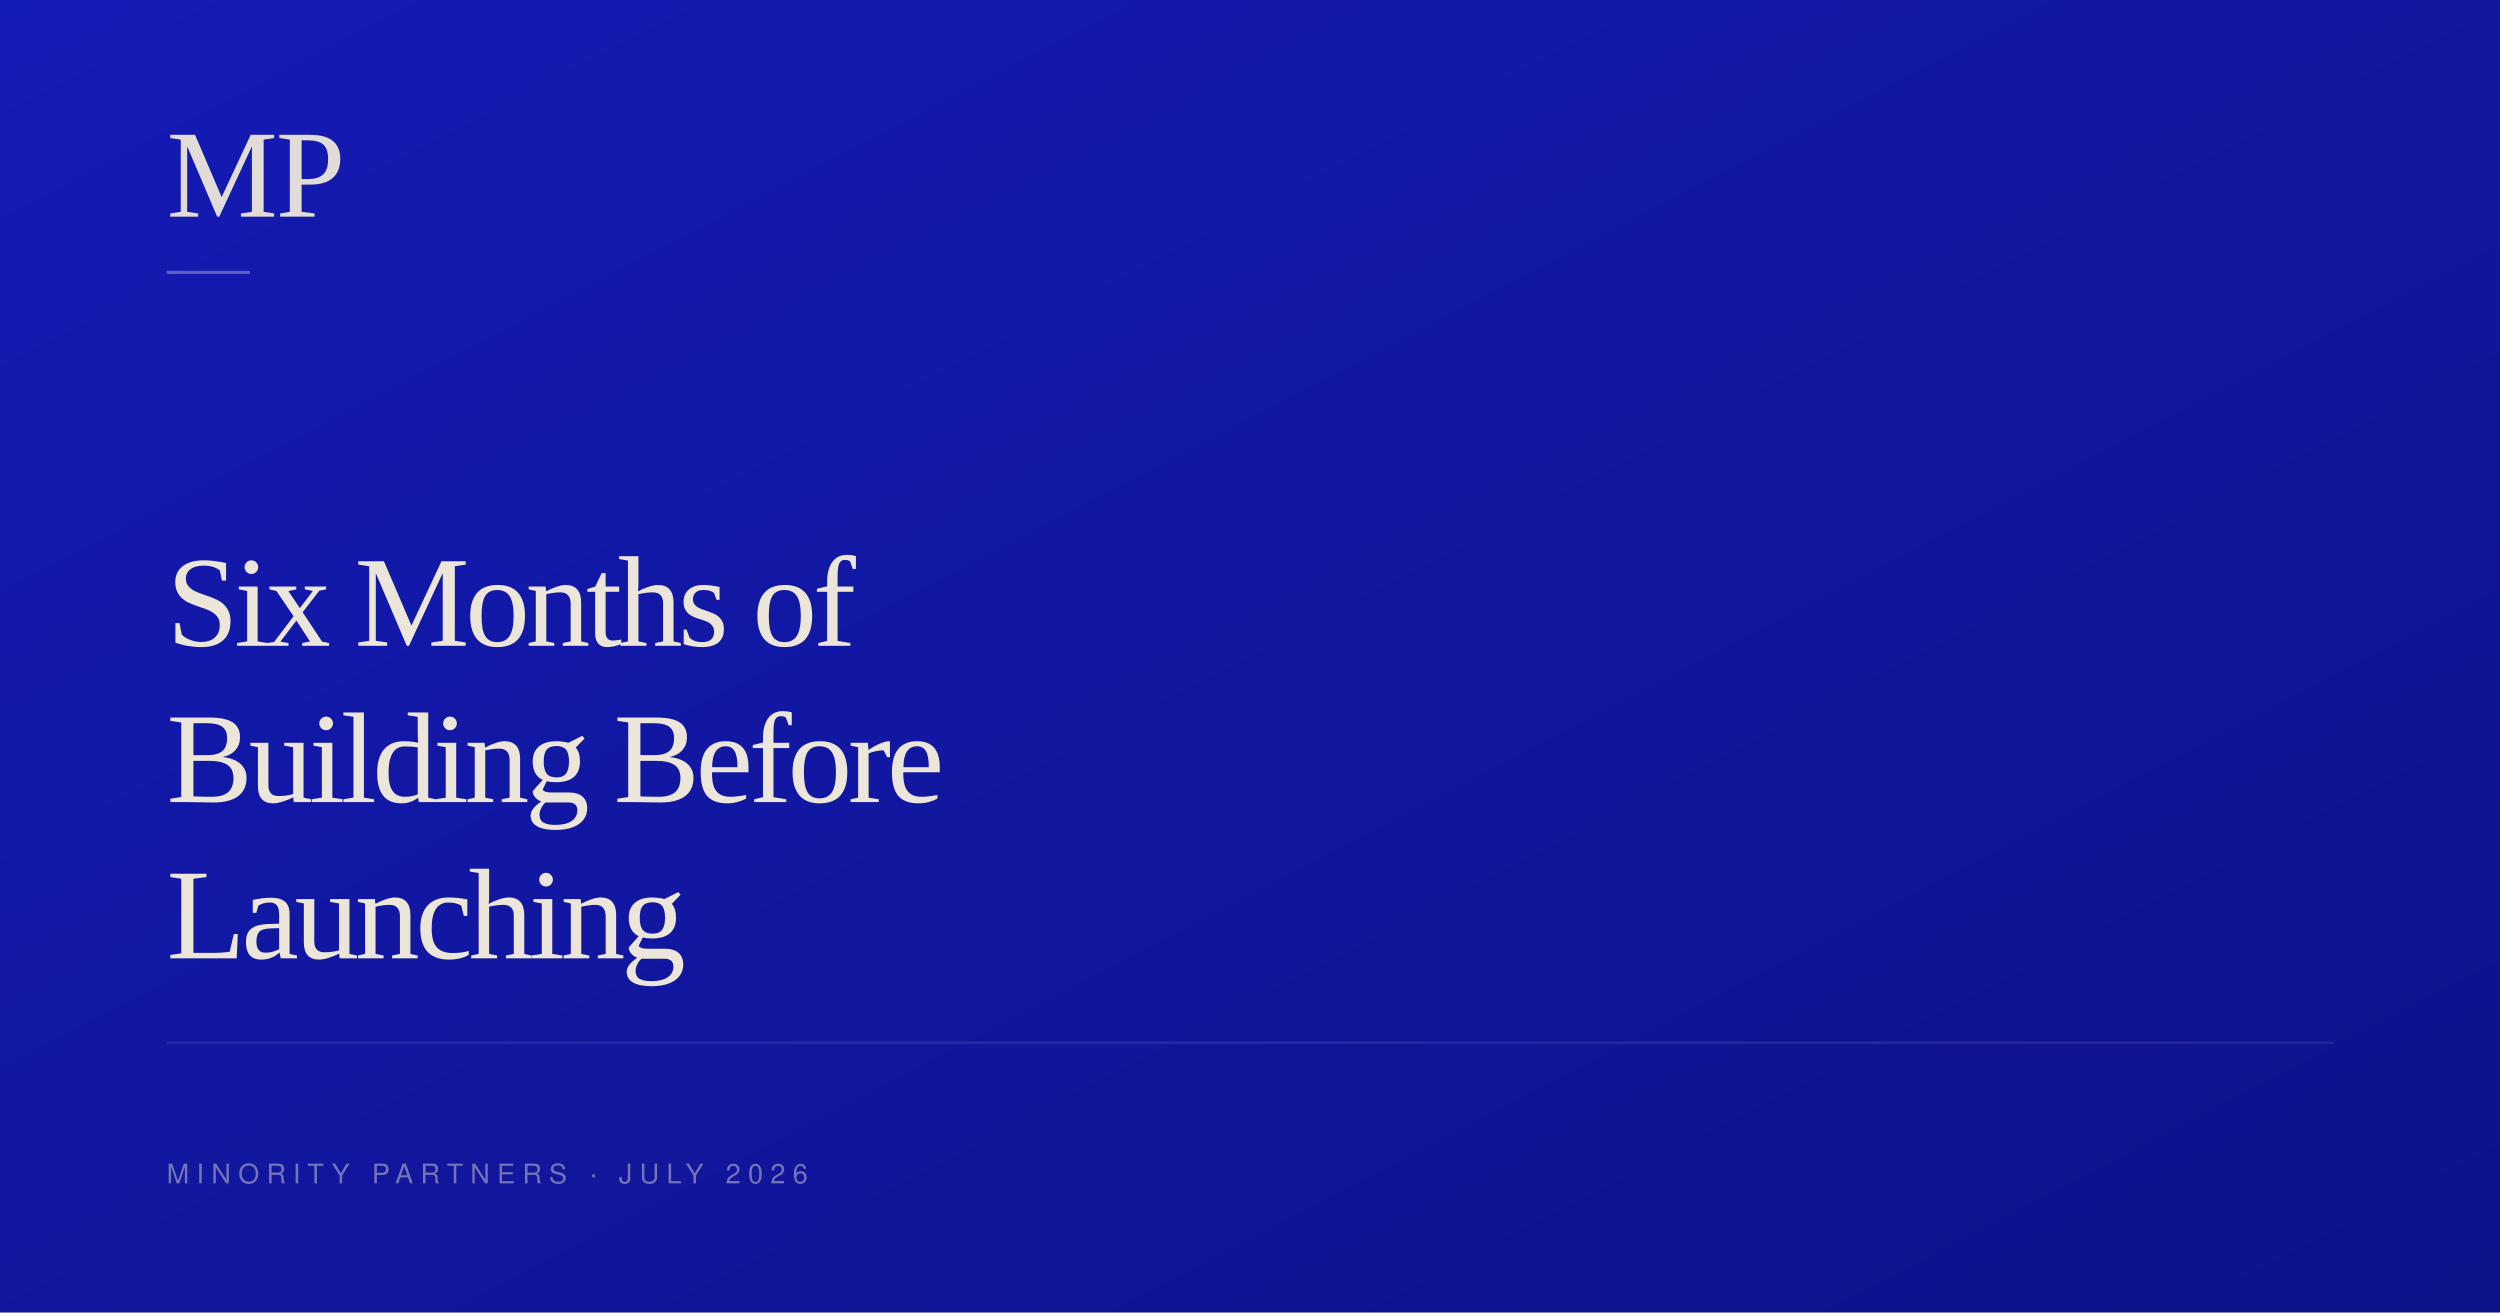
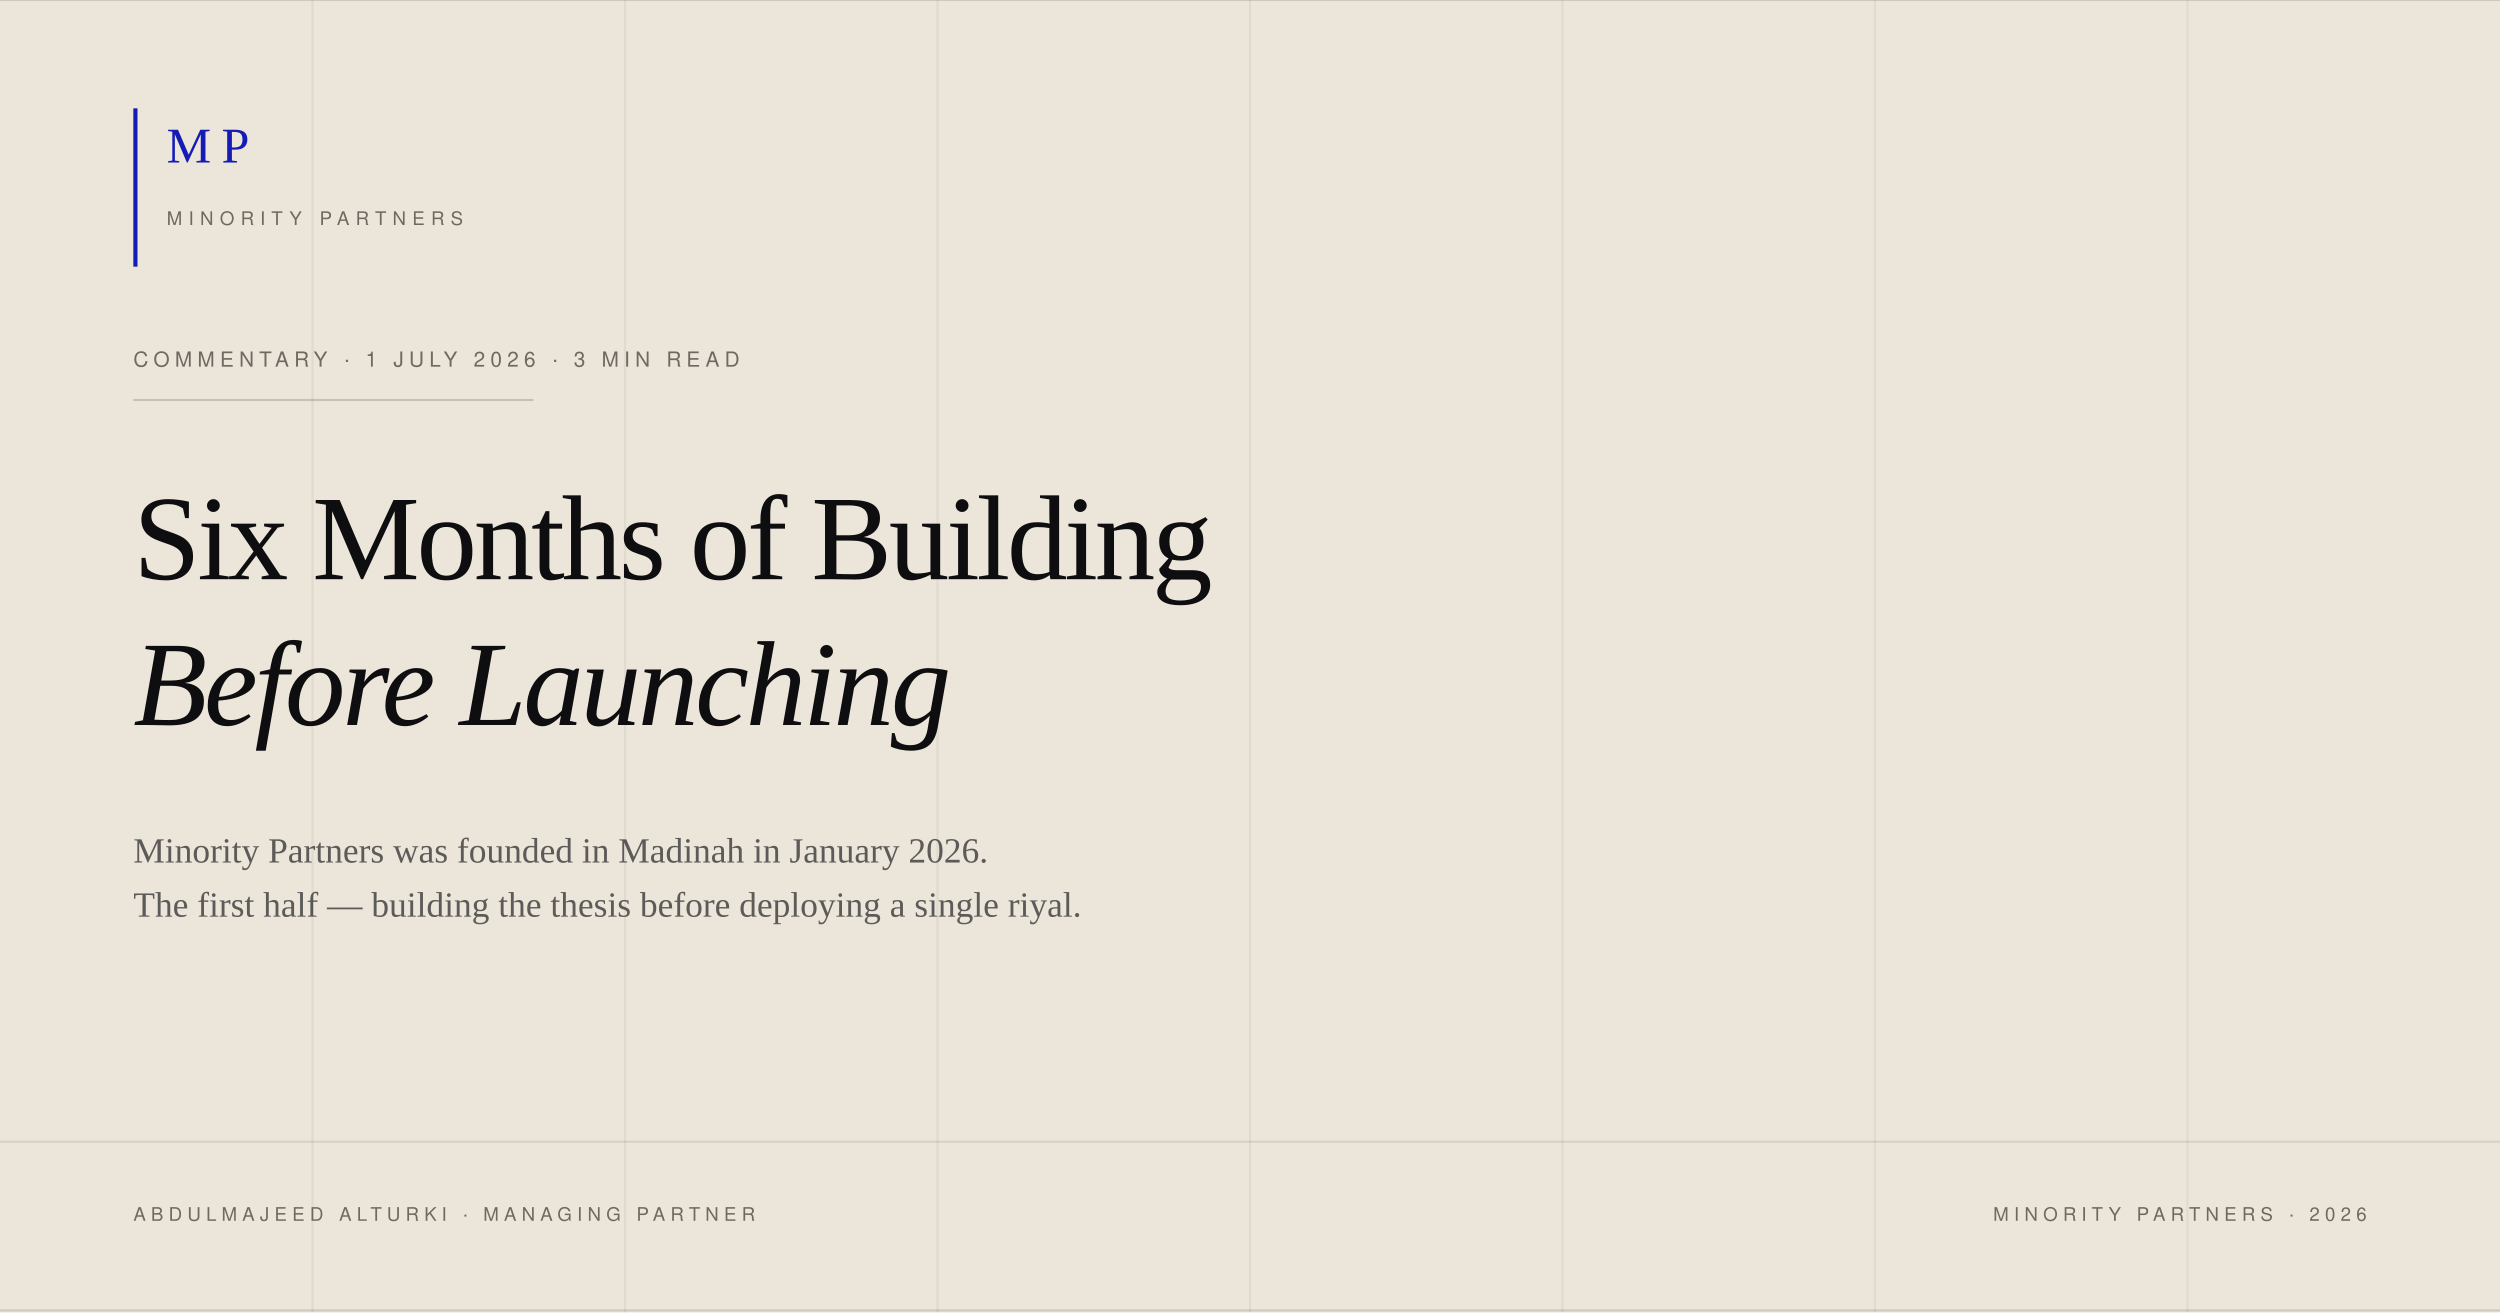
- <svg xmlns="http://www.w3.org/2000/svg" viewBox="0 0 1200 630" width="1200" height="630">
-   <defs>
-     <linearGradient id="bg" x1="0%" y1="0%" x2="100%" y2="100%">
-       <stop offset="0%" style="stop-color:#151BB5" />
-       <stop offset="100%" style="stop-color:#0C1080" />
-     </linearGradient>
-   </defs>
-   <rect width="1200" height="630" fill="url(#bg)" />
-   <rect x="0" y="0" width="1200" height="630" fill="#151BB5" opacity="0.15" />
-   <rect x="80" y="500" width="1040" height="1" fill="#ECE6DA" opacity="0.12" />
-   <text x="80" y="104" font-family="Georgia, 'Times New Roman', serif" font-size="60" font-weight="500" fill="#ECE6DA" opacity="0.95" letter-spacing="-1">MP</text>
-   <rect x="80" y="130" width="40" height="1.5" fill="#ECE6DA" opacity="0.35" />
-   <text x="80" y="310" font-family="Georgia, 'Times New Roman', serif" font-size="62" font-weight="400" fill="#ECE6DA" letter-spacing="-2">Six Months of</text>
-   <text x="80" y="385" font-family="Georgia, 'Times New Roman', serif" font-size="62" font-weight="400" fill="#ECE6DA" letter-spacing="-2">Building Before</text>
-   <text x="80" y="460" font-family="Georgia, 'Times New Roman', serif" font-size="62" font-weight="400" fill="#ECE6DA" letter-spacing="-2">Launching</text>
-   <text x="80" y="568" font-family="'Helvetica Neue', Helvetica, Arial, sans-serif" font-size="13" font-weight="400" fill="#ECE6DA" opacity="0.45" letter-spacing="3.5">MINORITY PARTNERS · JULY 2026</text>
+ <svg xmlns="http://www.w3.org/2000/svg" viewBox="0 0 1200 630" width="1200" height="630" role="img" aria-label="Minority Partners — Six Months of Building Before Launching">
+   <rect width="1200" height="630" fill="#ECE6DA" />
+   <line x1="150" y1="0" x2="150" y2="630" stroke="#0E0E10" stroke-width="1" opacity="0.055" />
+   <line x1="300" y1="0" x2="300" y2="630" stroke="#0E0E10" stroke-width="1" opacity="0.055" />
+   <line x1="450" y1="0" x2="450" y2="630" stroke="#0E0E10" stroke-width="1" opacity="0.055" />
+   <line x1="600" y1="0" x2="600" y2="630" stroke="#0E0E10" stroke-width="1" opacity="0.055" />
+   <line x1="750" y1="0" x2="750" y2="630" stroke="#0E0E10" stroke-width="1" opacity="0.055" />
+   <line x1="900" y1="0" x2="900" y2="630" stroke="#0E0E10" stroke-width="1" opacity="0.055" />
+   <line x1="1050" y1="0" x2="1050" y2="630" stroke="#0E0E10" stroke-width="1" opacity="0.055" />
+   <line x1="0" y1="0" x2="1200" y2="0" stroke="#0E0E10" stroke-width="1" opacity="0.14" />
+   <line x1="0" y1="629" x2="1200" y2="629" stroke="#0E0E10" stroke-width="1" opacity="0.14" />
+   <rect x="64" y="52" width="2" height="76" fill="#151BB5" />
+   <text x="80" y="78" font-family="Georgia, 'Times New Roman', Times, serif" font-size="24" fill="#151BB5" letter-spacing="5">MP</text>
+   <text x="80" y="108" font-family="'Helvetica Neue', Helvetica, Arial, sans-serif" font-size="9" fill="#6E6961" letter-spacing="3">MINORITY PARTNERS</text>
+   <text x="64" y="176" font-family="'Helvetica Neue', Helvetica, Arial, sans-serif" font-size="10" fill="#6E6961" letter-spacing="2.5">COMMENTARY  ·  1 JULY 2026  ·  3 MIN READ</text>
+   <line x1="64" y1="192" x2="256" y2="192" stroke="#0E0E10" stroke-width="1" opacity="0.18" />
+   <text x="64" y="278" font-family="Georgia, 'Times New Roman', Times, serif" font-size="58" font-weight="400" fill="#0E0E10" letter-spacing="-1.5">Six Months of Building</text>
+   <text x="64" y="348" font-family="Georgia, 'Times New Roman', Times, serif" font-size="58" font-style="italic" font-weight="400" fill="#0E0E10" letter-spacing="-1.5">Before Launching</text>
+   <text x="64" y="414" font-family="Georgia, 'Times New Roman', Times, serif" font-size="17" fill="#1A1A1D" opacity="0.68">Minority Partners was founded in Madinah in January 2026.</text>
+   <text x="64" y="440" font-family="Georgia, 'Times New Roman', Times, serif" font-size="17" fill="#1A1A1D" opacity="0.68">The first half — building the thesis before deploying a single riyal.</text>
+   <line x1="0" y1="548" x2="1200" y2="548" stroke="#0E0E10" stroke-width="1" opacity="0.1" />
+   <text x="64" y="586" font-family="'Helvetica Neue', Helvetica, Arial, sans-serif" font-size="9" fill="#6E6961" letter-spacing="2.5">ABDULMAJEED ALTURKI  ·  MANAGING PARTNER</text>
+   <text x="1136" y="586" font-family="'Helvetica Neue', Helvetica, Arial, sans-serif" font-size="9" fill="#6E6961" letter-spacing="2.5" text-anchor="end">MINORITY PARTNERS  ·  2026</text>
</svg>
